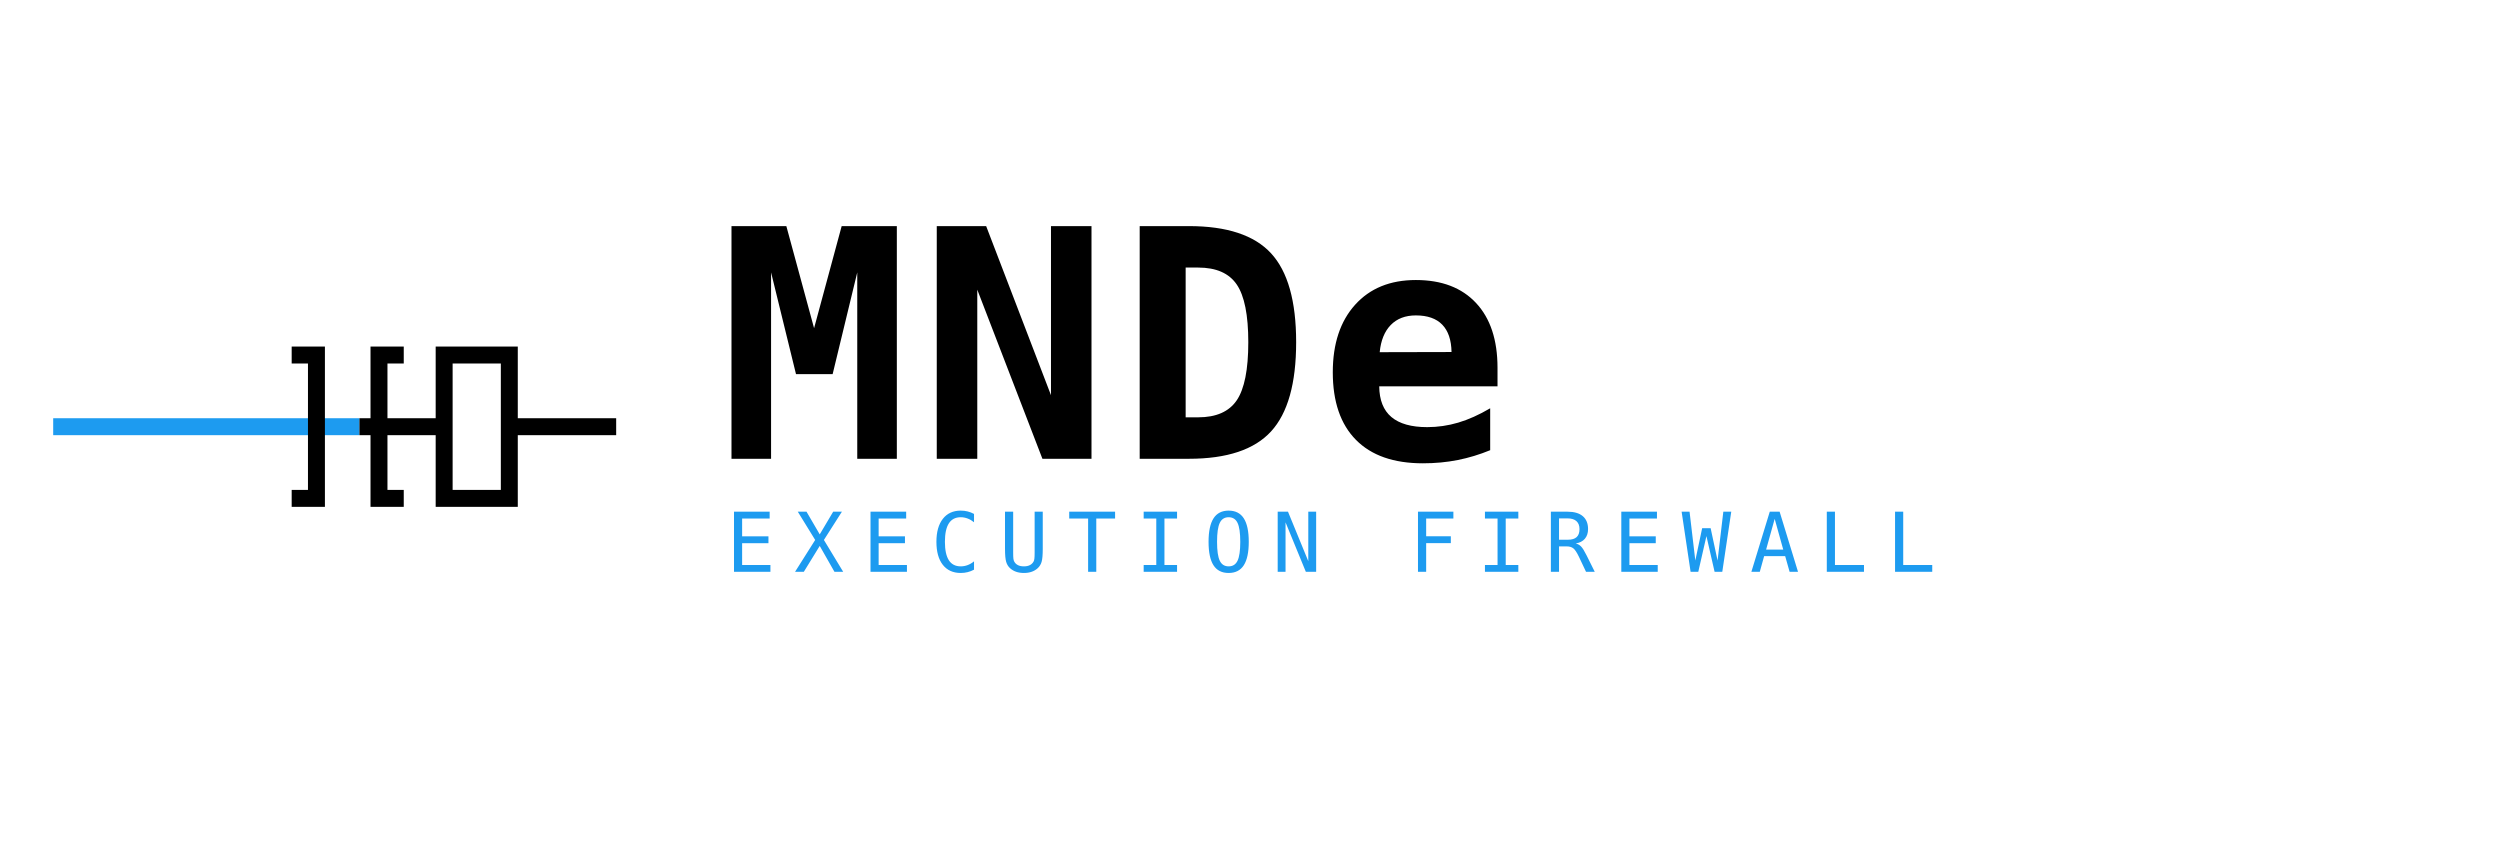
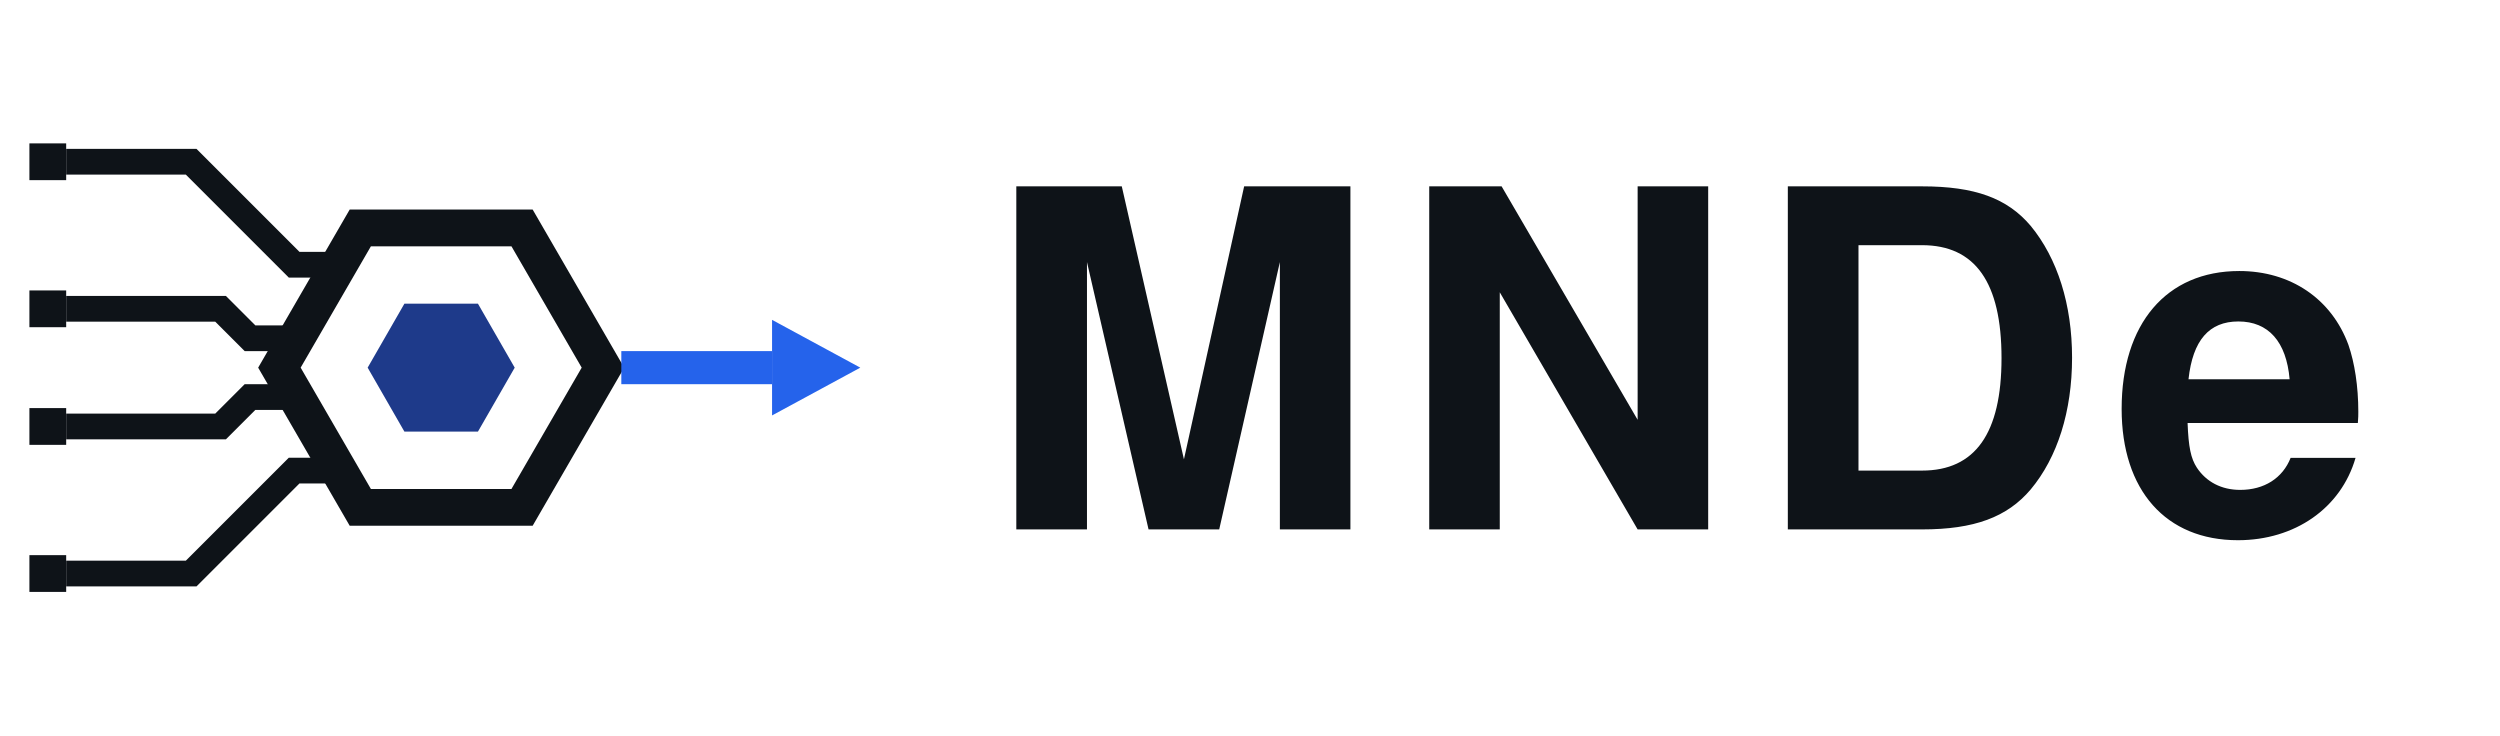
- <svg xmlns="http://www.w3.org/2000/svg" width="940" height="320" viewBox="0 0 1880 640" role="img" aria-label="MNDe — Execution Firewall">
-   <g fill="none" stroke-width="26" stroke-linecap="butt" transform="translate(40,70) scale(0.49)">
-     <line x1="0" y1="512" x2="470" y2="512" stroke="#1D9BF0" />
-     <path d="M366 402 H404 V622 H366" stroke="currentColor" />
-     <path d="M538 402 H500 V622 H538" stroke="currentColor" />
-     <line x1="470" y1="512" x2="600" y2="512" stroke="currentColor" />
-     <rect x="600" y="402" width="100" height="220" stroke="currentColor" />
-     <line x1="700" y1="512" x2="864" y2="512" stroke="currentColor" />
+ <svg xmlns="http://www.w3.org/2000/svg" width="340" height="100" viewBox="0 0 340 100" role="img" aria-label="MNDe">
+   <style>:root{color:#0E1318}@media(prefers-color-scheme:dark){:root{color:#FFFFFF}}</style>
+   <g fill="none" stroke="currentColor" stroke-width="3.5">
+     <path d="M9 22 H26 L40 36 H46.5" />
+     <path d="M9 42 H30 L34 46 H40.5" />
+     <path d="M9 58 H30 L34 54 H40.5" />
+     <path d="M9 78 H26 L40 64 H46.5" />
  </g>
-   <text x="540" y="345" font-family="ui-monospace, SFMono-Regular, Menlo, Consolas, monospace" font-size="240" font-weight="700" letter-spacing="6" fill="currentColor">MNDe</text>
-   <text x="546" y="430" font-family="ui-monospace, SFMono-Regular, Menlo, Consolas, monospace" font-size="62" font-weight="500" letter-spacing="14" fill="#1D9BF0">EXECUTION FIREWALL</text>
+   <g fill="currentColor">
+     <rect x="4" y="19.5" width="5" height="5" />
+     <rect x="4" y="39.5" width="5" height="5" />
+     <rect x="4" y="55.5" width="5" height="5" />
+     <rect x="4" y="75.5" width="5" height="5" />
+   </g>
+   <polygon points="82,50 71,69 49,69 38,50 49,31 71,31" fill="none" stroke="currentColor" stroke-width="5" />
+   <polygon points="70,50 65,58.7 55,58.7 50,50 55,41.3 65,41.3" fill="#1E3A8A" />
+   <line x1="84.5" y1="50" x2="105" y2="50" stroke="#2563EB" stroke-width="4.5" />
+   <polygon points="105,43.5 117,50 105,56.5" fill="#2563EB" />
+   <text x="134" y="72" font-family="'Segoe UI','Helvetica Neue',Helvetica,Arial,sans-serif" font-size="64" font-weight="700" letter-spacing="2" fill="currentColor">MNDe</text>
</svg>
